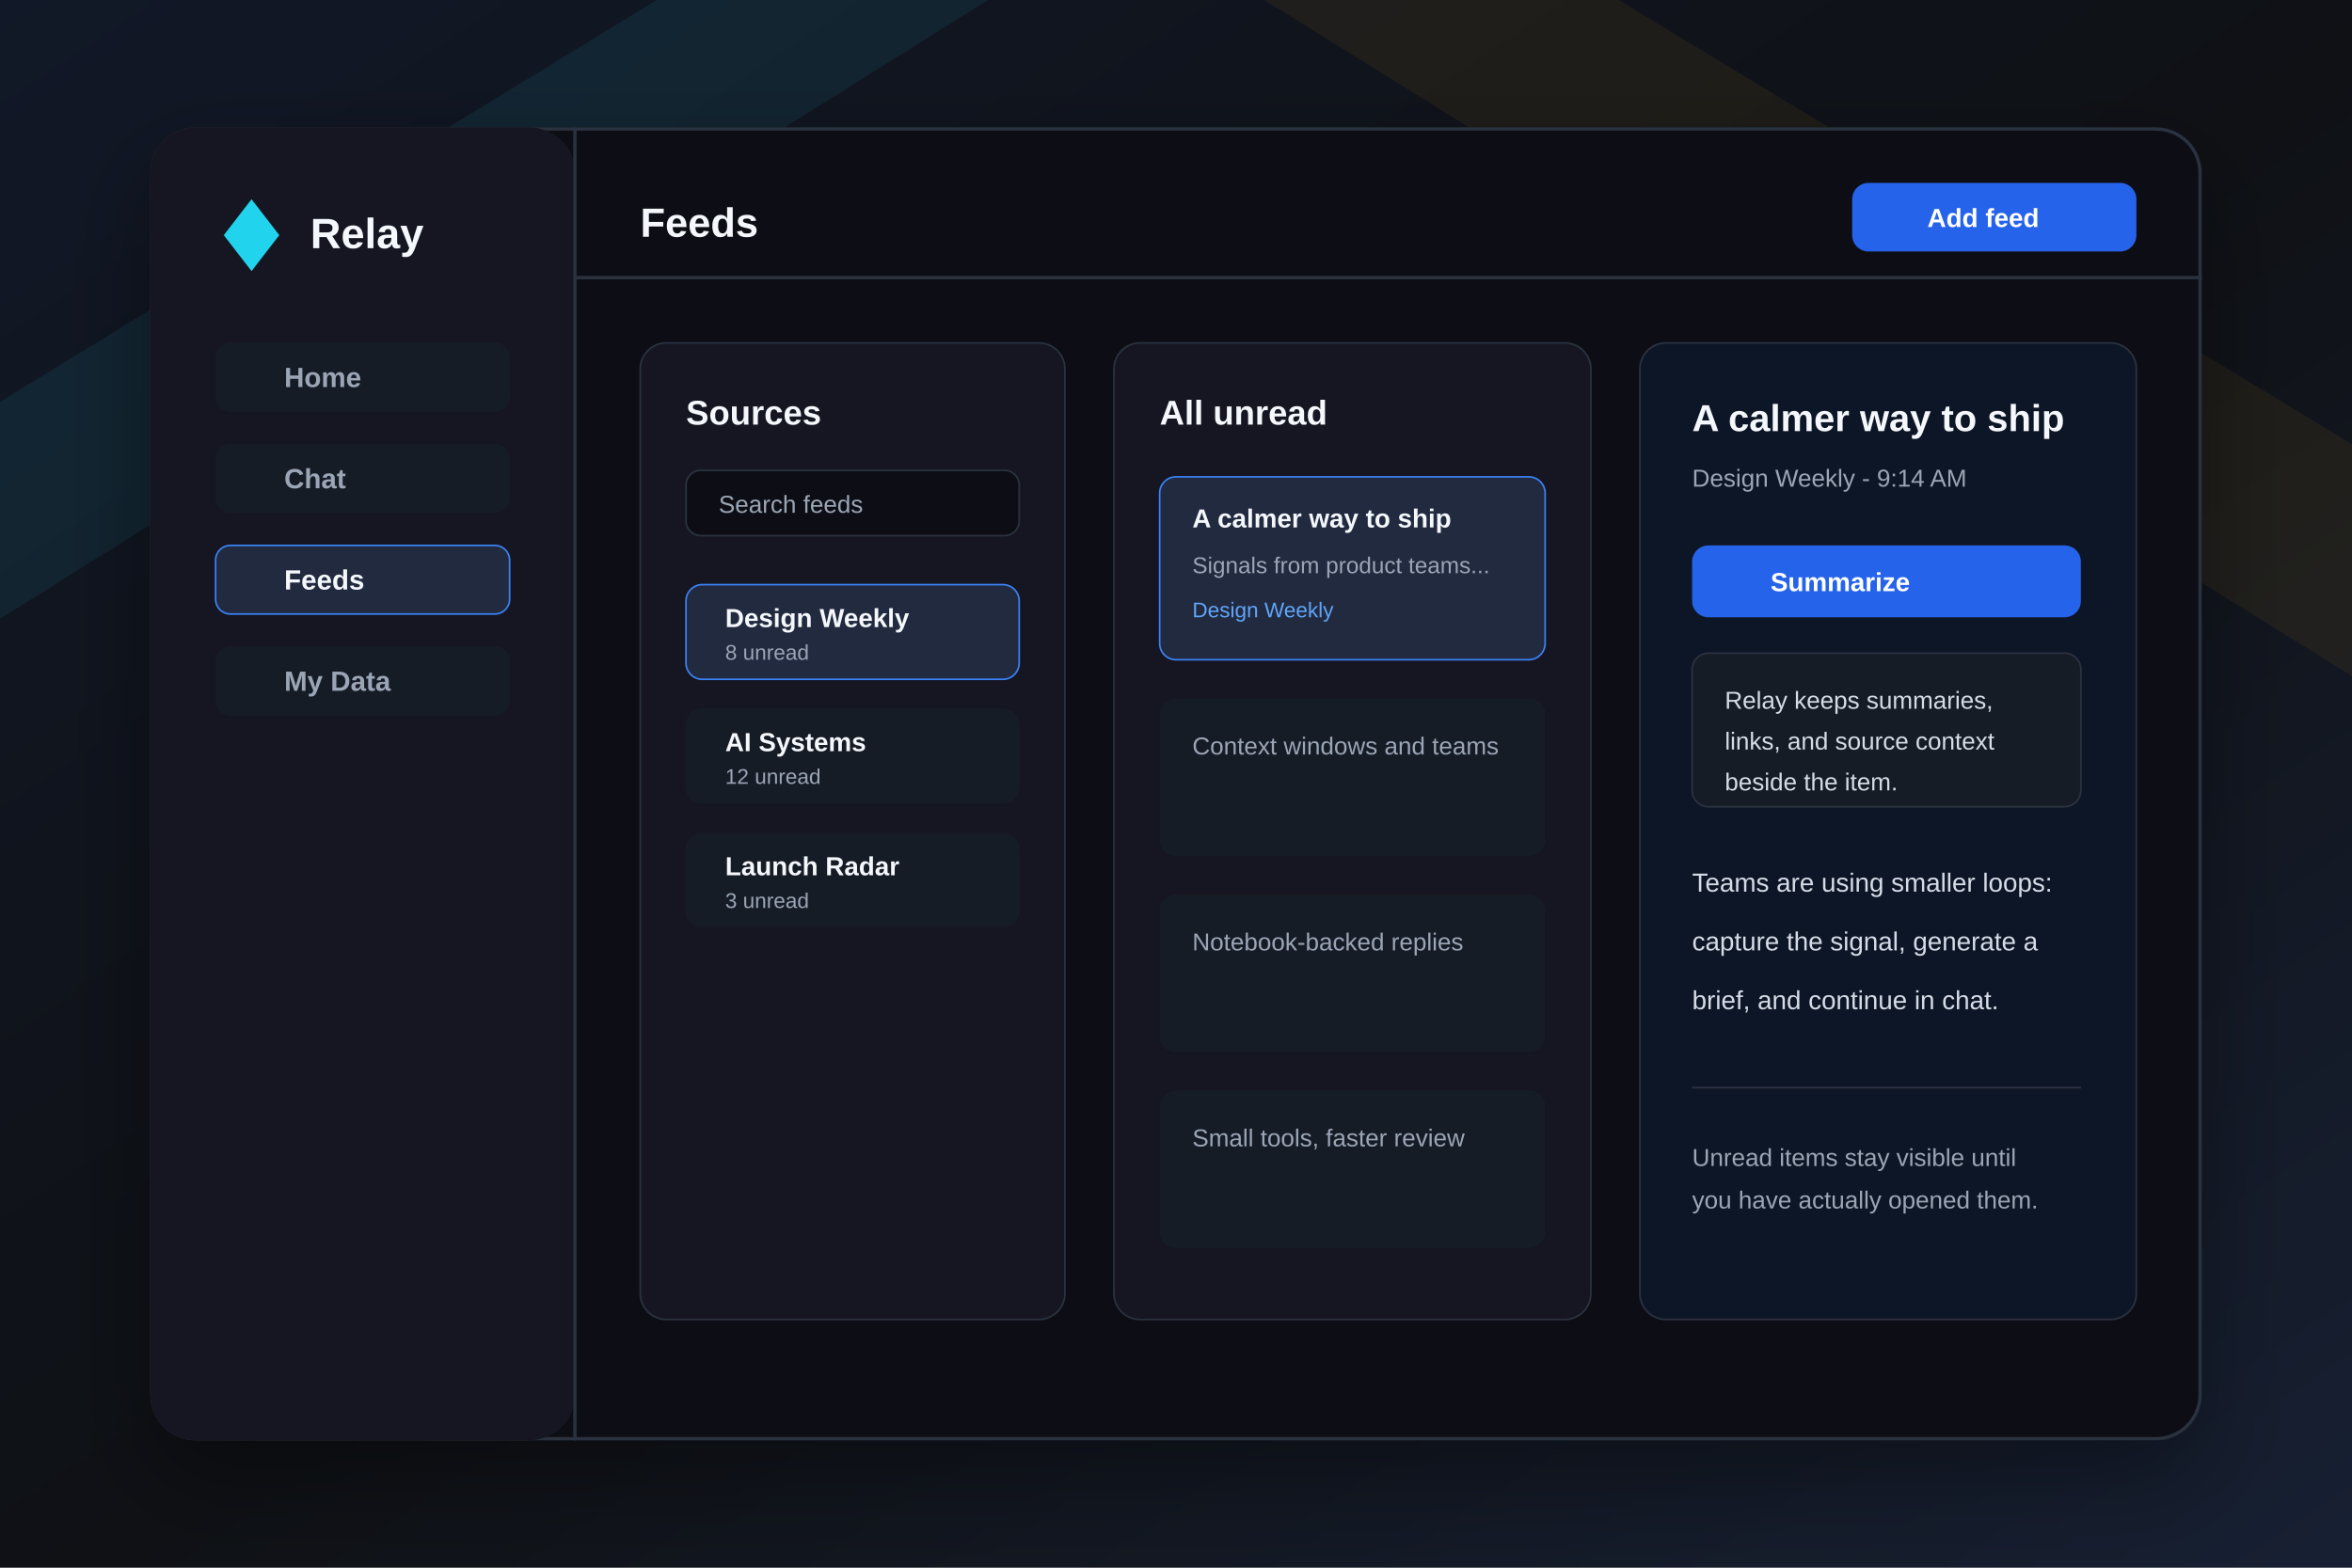
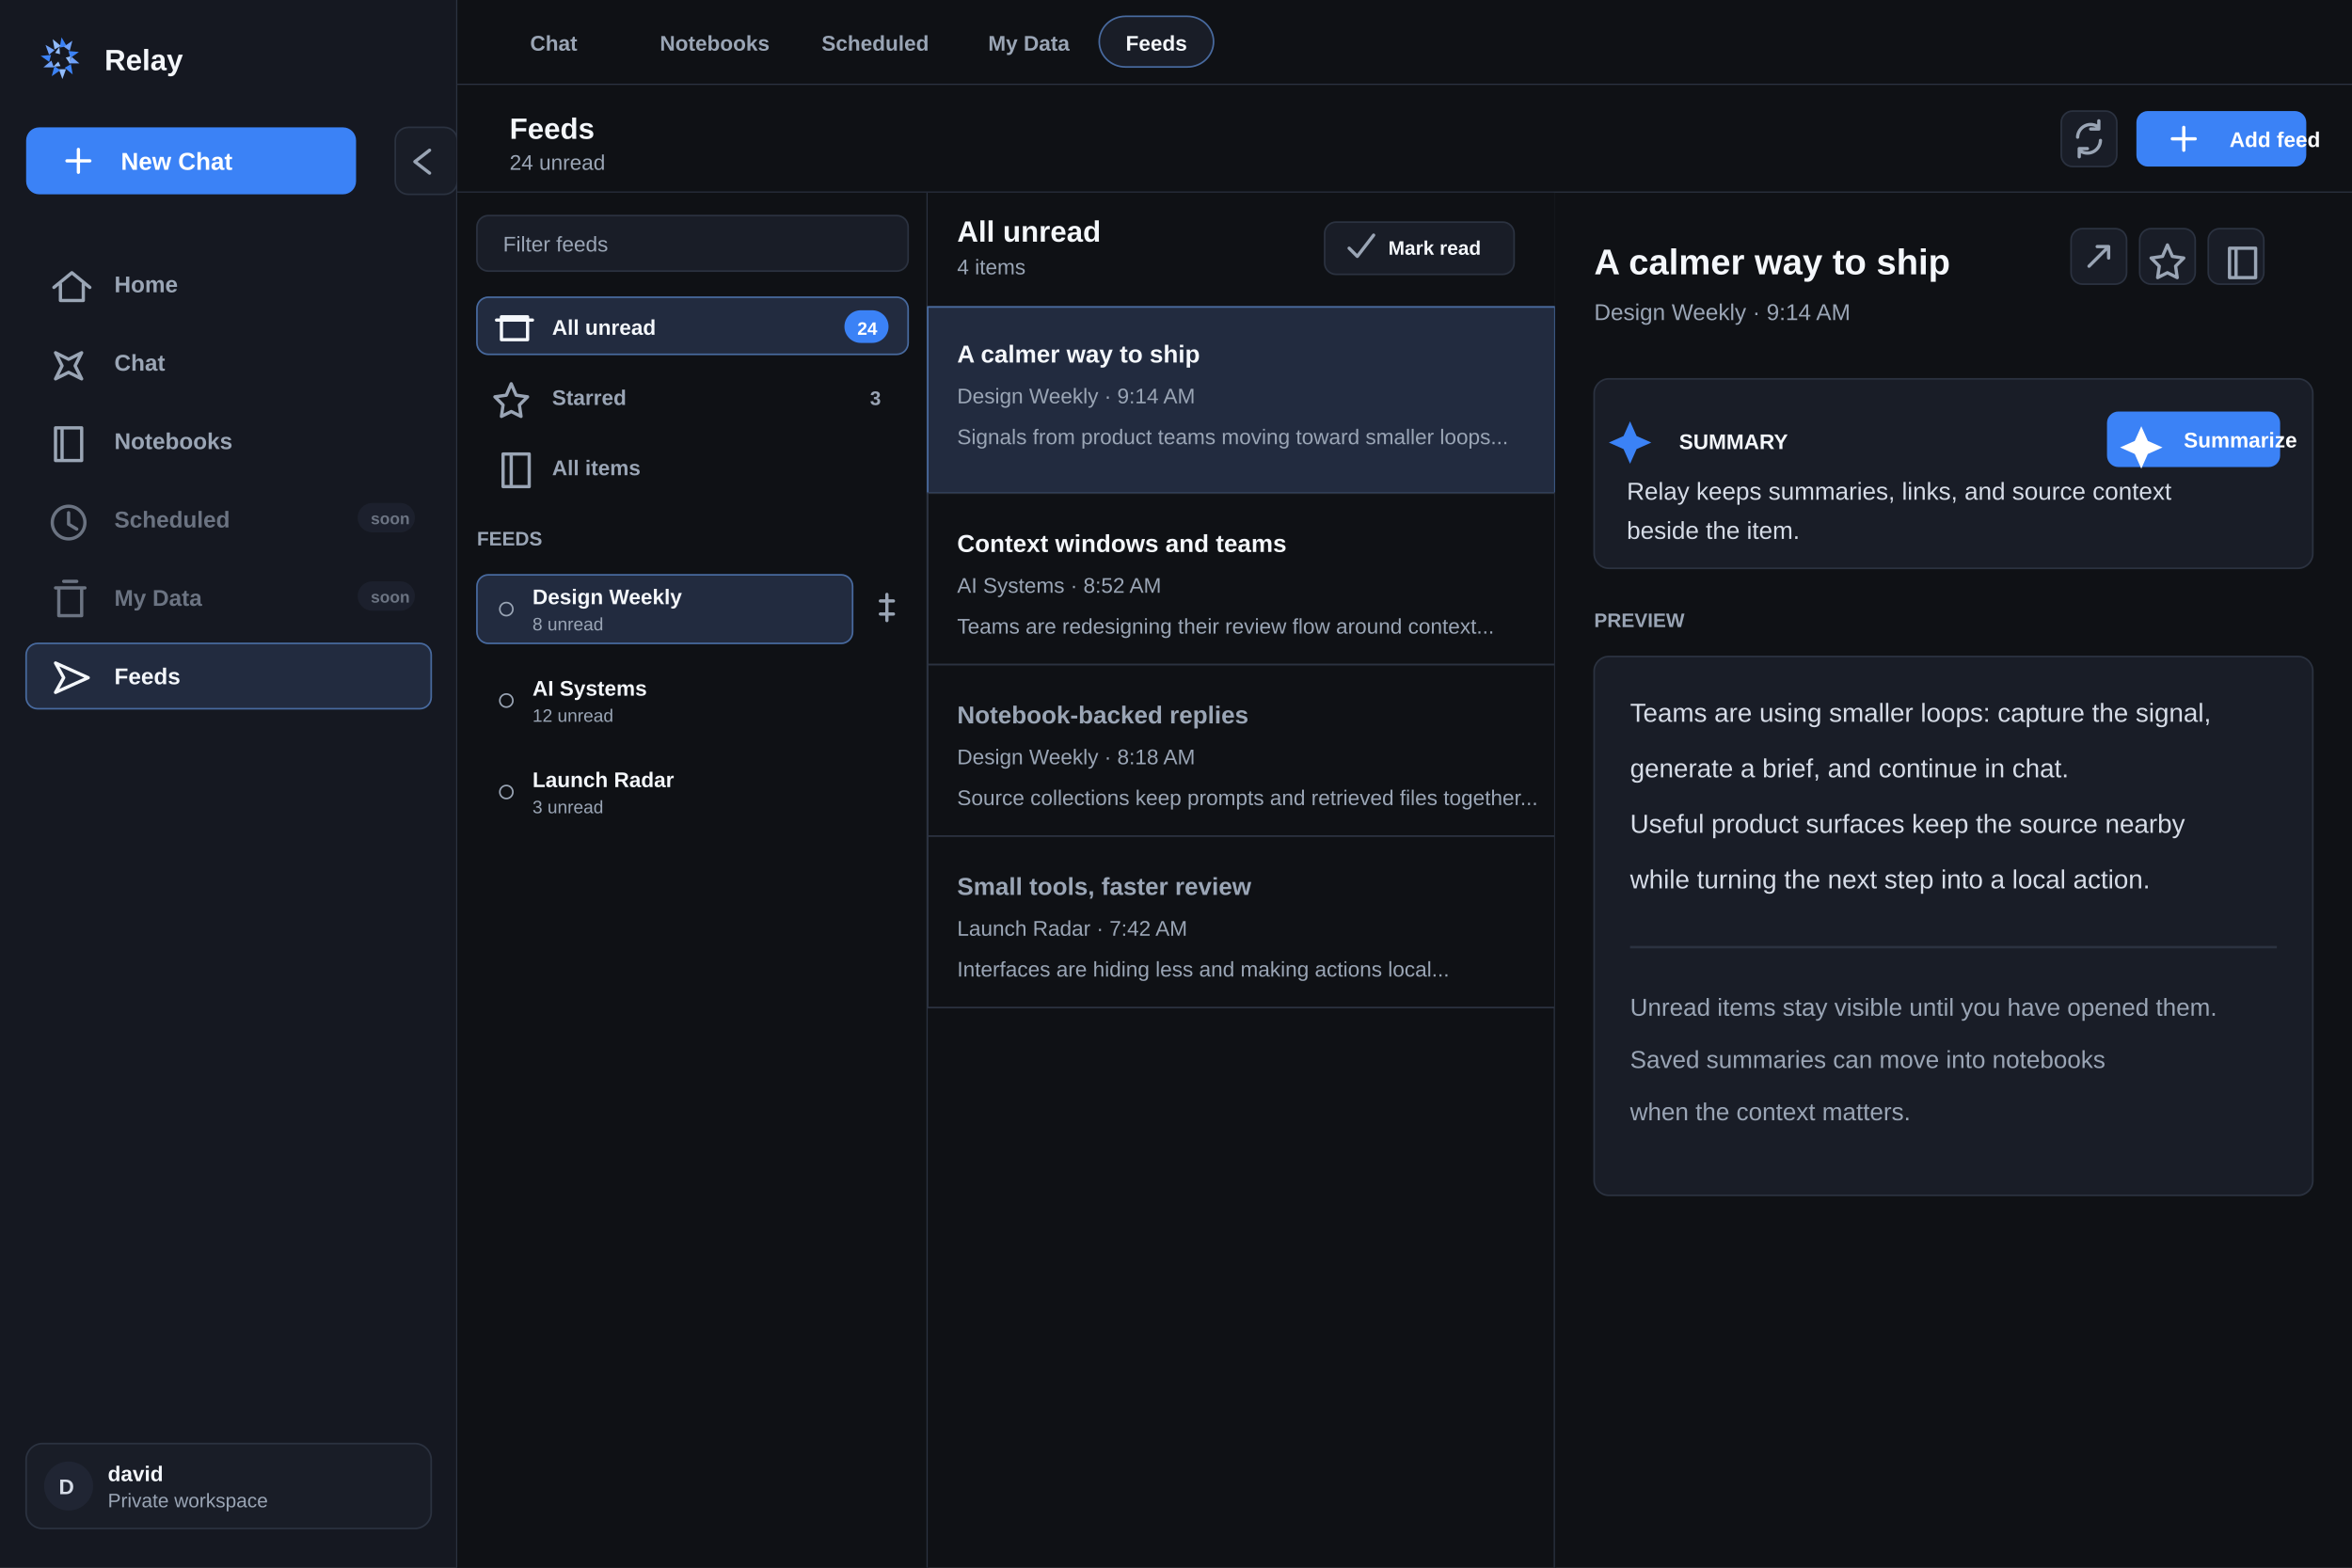
<svg xmlns="http://www.w3.org/2000/svg" width="1440" height="960" viewBox="0 0 1440 960" role="img" aria-labelledby="title desc">
  <defs>
-     <linearGradient id="bg" x1="0" y1="0" x2="1" y2="1">
-       <stop offset="0" stop-color="#111827" />
-       <stop offset=".52" stop-color="#0f1115" />
-       <stop offset="1" stop-color="#172033" />
-     </linearGradient>
-     <linearGradient id="facet" x1="0" y1="0" x2="1" y2="1">
-       <stop offset="0" stop-color="#60a5fa" />
-       <stop offset=".5" stop-color="#22d3ee" />
-       <stop offset="1" stop-color="#f1c27d" />
-     </linearGradient>
-     <filter id="shadow" x="-20%" y="-20%" width="140%" height="140%">
-       <feDropShadow dx="0" dy="24" stdDeviation="28" flood-color="#000000" flood-opacity="0.35" />
-     </filter>
+     <symbol id="relay-logo" viewBox="0 0 140 140">
+       <polygon points="11 0 22 30 0 30" transform="translate(60 4) rotate(-10 11 15)" fill="#3b82f6" />
+       <polygon points="11 0 22 30 0 30" transform="translate(82 12) rotate(35 11 15)" fill="#6fa1f8" />
+       <polygon points="11 0 22 30 0 30" transform="translate(96 38) rotate(75 11 15)" fill="#3b82f6" />
+       <polygon points="11 0 22 30 0 30" transform="translate(98 64) rotate(110 11 15)" fill="#6fa1f8" />
+       <polygon points="11 0 22 30 0 30" transform="translate(84 90) rotate(150 11 15)" fill="#3b82f6" />
+       <polygon points="11 0 22 30 0 30" transform="translate(60 102) rotate(180 11 15)" fill="#93bdfb" />
+       <polygon points="11 0 22 30 0 30" transform="translate(36 96) rotate(215 11 15)" fill="#3b82f6" />
+       <polygon points="11 0 22 30 0 30" transform="translate(16 76) rotate(250 11 15)" fill="#6fa1f8" />
+       <polygon points="11 0 22 30 0 30" transform="translate(8 50) rotate(285 11 15)" fill="#3b82f6" />
+       <polygon points="11 0 22 30 0 30" transform="translate(18 24) rotate(320 11 15)" fill="#6fa1f8" />
+       <polygon points="11 0 22 30 0 30" transform="translate(38 8) rotate(-30 11 15)" fill="#93bdfb" />
+       <polygon points="11 0 22 30 0 30" transform="translate(50 34) rotate(15 11 15) scale(.7)" fill="#93bdfb" />
+       <polygon points="11 0 22 30 0 30" transform="translate(76 56) rotate(165 11 15) scale(.7)" fill="#93bdfb" />
+       <polygon points="11 0 22 30 0 30" transform="translate(44 70) rotate(245 11 15) scale(.7)" fill="#93bdfb" />
+       <circle cx="70" cy="70" r="6" fill="#191d27" />
+     </symbol>
+     <style>
+       .text { fill: #f4f7fb; }
+       .muted { fill: #9aa5b5; }
+       .soft-text { fill: #d6dce7; }
+       .divider { stroke: #2b3240; stroke-width: 1.5; }
+       .icon { fill: none; stroke: #9aa5b5; stroke-width: 2; stroke-linecap: round; stroke-linejoin: round; }
+       .icon-light { fill: none; stroke: #f4f7fb; stroke-width: 2; stroke-linecap: round; stroke-linejoin: round; }
+       .icon-primary { fill: none; stroke: #ffffff; stroke-width: 2; stroke-linecap: round; stroke-linejoin: round; }
+     </style>
  </defs>
-   <rect width="1440" height="960" fill="url(#bg)" />
-   <path d="M0 246 402 0h203L0 379z" fill="#22d3ee" opacity=".08" />
-   <path d="m991 0 449 272v142L774 0z" fill="#f59e0b" opacity=".07" />
-   <g filter="url(#shadow)">
-     <rect x="92" y="78" width="1256" height="804" rx="28" fill="#0f1115" />
-     <rect x="93" y="79" width="1254" height="802" rx="27" fill="none" stroke="#2b3240" stroke-width="2" />
-     <rect x="92" y="78" width="260" height="804" rx="28" fill="#151821" />
-     <path d="M352 78v804M352 170h996" stroke="#2b3240" stroke-width="2" />
-     <g transform="translate(132 122)">
-       <path d="M22 0 39 22 22 44 5 22Z" fill="#22d3ee" />
-       <text x="58" y="30" fill="#f4f7fb" font-family="Arial" font-size="26" font-weight="740">Relay</text>
-     </g>
-     <rect x="132" y="210" width="180" height="42" rx="9" fill="#191d27" />
-     <rect x="132" y="272" width="180" height="42" rx="9" fill="#191d27" />
-     <rect x="132" y="334" width="180" height="42" rx="9" fill="#222b3f" stroke="#3b82f6" />
-     <rect x="132" y="396" width="180" height="42" rx="9" fill="#191d27" />
-     <g fill="#9aa5b5" font-family="Arial" font-size="17" font-weight="600">
-       <text x="174" y="237">Home</text>
-       <text x="174" y="299">Chat</text>
-       <text x="174" y="361" fill="#f4f7fb">Feeds</text>
-       <text x="174" y="423">My Data</text>
-     </g>
-     <g transform="translate(392 112)" font-family="Arial">
-       <text x="0" y="33" fill="#f4f7fb" font-size="25" font-weight="740">Feeds</text>
-       <rect x="742" y="0" width="174" height="42" rx="10" fill="#2563eb" />
-       <text x="788" y="27" fill="#fff" font-size="16" font-weight="700">Add feed</text>
-     </g>
-     <g transform="translate(392 210)" font-family="Arial">
-       <rect width="260" height="598" rx="16" fill="#151821" stroke="#2b3240" />
-       <text x="28" y="50" fill="#f4f7fb" font-size="21" font-weight="720">Sources</text>
-       <rect x="28" y="78" width="204" height="40" rx="9" fill="#0f1115" stroke="#2b3240" />
-       <text x="48" y="104" fill="#9aa5b5" font-size="15">Search feeds</text>
-       <rect x="28" y="148" width="204" height="58" rx="10" fill="#222b3f" stroke="#3b82f6" />
-       <text x="52" y="174" fill="#f4f7fb" font-size="16" font-weight="700">Design Weekly</text>
-       <text x="52" y="194" fill="#9aa5b5" font-size="13">8 unread</text>
-       <rect x="28" y="224" width="204" height="58" rx="10" fill="#191d27" />
-       <text x="52" y="250" fill="#f4f7fb" font-size="16" font-weight="700">AI Systems</text>
-       <text x="52" y="270" fill="#9aa5b5" font-size="13">12 unread</text>
-       <rect x="28" y="300" width="204" height="58" rx="10" fill="#191d27" />
-       <text x="52" y="326" fill="#f4f7fb" font-size="16" font-weight="700">Launch Radar</text>
-       <text x="52" y="346" fill="#9aa5b5" font-size="13">3 unread</text>
-     </g>
-     <g transform="translate(682 210)" font-family="Arial">
-       <rect width="292" height="598" rx="16" fill="#151821" stroke="#2b3240" />
-       <text x="28" y="50" fill="#f4f7fb" font-size="21" font-weight="720">All unread</text>
-       <g>
-         <rect x="28" y="82" width="236" height="112" rx="10" fill="#222b3f" stroke="#3b82f6" />
-         <text x="48" y="113" fill="#f4f7fb" font-size="16" font-weight="700">A calmer way to ship</text>
-         <text x="48" y="141" fill="#9aa5b5" font-size="14">Signals from product teams...</text>
-         <text x="48" y="168" fill="#60a5fa" font-size="13">Design Weekly</text>
-       </g>
-       <g fill="#191d27">
-         <rect x="28" y="218" width="236" height="96" rx="10" />
-         <rect x="28" y="338" width="236" height="96" rx="10" />
-         <rect x="28" y="458" width="236" height="96" rx="10" />
-       </g>
-       <g fill="#9aa5b5" font-size="15">
-         <text x="48" y="252">Context windows and teams</text>
-         <text x="48" y="372">Notebook-backed replies</text>
-         <text x="48" y="492">Small tools, faster review</text>
-       </g>
-     </g>
-     <g transform="translate(1004 210)" font-family="Arial">
-       <rect width="304" height="598" rx="16" fill="#111827" stroke="#2b3240" />
-       <text x="32" y="54" fill="#f4f7fb" font-size="23" font-weight="740">A calmer way to ship</text>
-       <text x="32" y="88" fill="#9aa5b5" font-size="15">Design Weekly - 9:14 AM</text>
-       <rect x="32" y="124" width="238" height="44" rx="10" fill="#2563eb" />
-       <text x="80" y="152" fill="#fff" font-size="16" font-weight="700">Summarize</text>
-       <rect x="32" y="190" width="238" height="94" rx="10" fill="#191d27" stroke="#2b3240" />
-       <text x="52" y="224" fill="#d6dce7" font-size="15">Relay keeps summaries,</text>
-       <text x="52" y="249" fill="#d6dce7" font-size="15">links, and source context</text>
-       <text x="52" y="274" fill="#d6dce7" font-size="15">beside the item.</text>
-       <text x="32" y="336" fill="#d6dce7" font-size="16">Teams are using smaller loops:</text>
-       <text x="32" y="372" fill="#d6dce7" font-size="16">capture the signal, generate a</text>
-       <text x="32" y="408" fill="#d6dce7" font-size="16">brief, and continue in chat.</text>
-       <path d="M32 456h238" stroke="#2b3240" />
-       <text x="32" y="504" fill="#9aa5b5" font-size="15">Unread items stay visible until</text>
-       <text x="32" y="530" fill="#9aa5b5" font-size="15">you have actually opened them.</text>
+   <rect width="1440" height="960" fill="#0f1115" />
+   <rect width="280" height="960" fill="#151821" />
+   <path d="M280 0v960" class="divider" />
+   <g font-family="Arial">
+     <g transform="translate(24 22)">
+       <svg width="28" height="28" viewBox="0 0 140 140">
+         <use href="#relay-logo" />
+       </svg>
+       <text x="40" y="21" class="text" font-size="18" font-weight="700">Relay</text>
+     </g>
+     <g transform="translate(16 78)">
+       <rect width="202" height="41" rx="8" fill="#3b82f6" />
+       <path d="M25 20.5h14M32 13.5v14" class="icon-primary" />
+       <text x="58" y="26" fill="#ffffff" font-size="15" font-weight="650">New Chat</text>
+       <rect x="226" width="38" height="41" rx="8" fill="#191d27" stroke="#2b3240" />
+       <path d="m247 14-9 7 9 7" class="icon" />
+     </g>
+     <g transform="translate(16 154)" font-size="14">
+       <g transform="translate(0 0)">
+         <path d="m17 22 11-9 11 9M21 20v10h14V20" class="icon" />
+         <text x="54" y="25" class="muted" font-weight="600">Home</text>
+       </g>
+       <g transform="translate(0 48)">
+         <path d="m18 14 4 8-4 8 8-4 8 4-4-8 4-8-8 4z" class="icon" />
+         <text x="54" y="25" class="muted" font-weight="600">Chat</text>
+       </g>
+       <g transform="translate(0 96)">
+         <path d="M18 12h16v20H18zM22 12v20" class="icon" />
+         <text x="54" y="25" class="muted" font-weight="600">Notebooks</text>
+       </g>
+       <g transform="translate(0 144)" opacity=".65">
+         <circle cx="26" cy="22" r="10" class="icon" />
+         <path d="M26 16v7l5 3" class="icon" />
+         <text x="54" y="25" class="muted" font-weight="600">Scheduled</text>
+         <rect x="203" y="10" width="35" height="18" rx="9" fill="#202533" />
+         <text x="211" y="23" class="muted" font-size="10" font-weight="700">soon</text>
+       </g>
+       <g transform="translate(0 192)" opacity=".65">
+         <path d="M18 14h18M20 14v17h14V14M23 10h8" class="icon" />
+         <text x="54" y="25" class="muted" font-weight="600">My Data</text>
+         <rect x="203" y="10" width="35" height="18" rx="9" fill="#202533" />
+         <text x="211" y="23" class="muted" font-size="10" font-weight="700">soon</text>
+       </g>
+       <g transform="translate(0 240)">
+         <rect width="248" height="40" rx="7" fill="#222b3f" stroke="#486a9f" />
+         <path d="m18 12 20 9-20 9 5-9z" class="icon-light" />
+         <text x="54" y="25" class="text" font-weight="650">Feeds</text>
+       </g>
+     </g>
+     <g transform="translate(16 884)">
+       <rect width="248" height="52" rx="10" fill="#191d27" stroke="#2b3240" />
+       <circle cx="26" cy="26" r="15" fill="#202533" />
+       <text x="20" y="31" fill="#d6dce7" font-size="13" font-weight="700">D</text>
+       <text x="50" y="23" class="text" font-size="13" font-weight="650">david</text>
+       <text x="50" y="39" class="muted" font-size="12">Private workspace</text>
+     </g>
+     <g transform="translate(280 0)">
+       <rect width="1160" height="52" fill="#0f1115" />
+       <path d="M0 52h1160" class="divider" />
+       <g transform="translate(24 10)" font-size="13" font-weight="650">
+         <text x="35" y="21" class="muted" text-anchor="middle">Chat</text>
+         <text x="100" y="21" class="muted">Notebooks</text>
+         <text x="199" y="21" class="muted">Scheduled</text>
+         <text x="301" y="21" class="muted">My Data</text>
+         <rect x="369" width="70" height="31" rx="16" fill="#191d27" stroke="#486a9f" />
+         <text x="404" y="21" class="text" text-anchor="middle">Feeds</text>
+       </g>
+     </g>
+     <g transform="translate(280 52)">
+       <rect width="1160" height="66" fill="#0f1115" />
+       <path d="M0 66h1160" class="divider" />
+       <text x="32" y="33" class="text" font-size="18" font-weight="700">Feeds</text>
+       <text x="32" y="52" class="muted" font-size="13">24 unread</text>
+       <g transform="translate(982 16)">
+         <rect width="34" height="34" rx="7" fill="#191d27" stroke="#2b3240" />
+         <path d="M24 18a8 8 0 0 1-13 6M10 16a8 8 0 0 1 13-6M23 6v5h-5M11 28v-5h5" class="icon" />
+         <rect x="46" width="104" height="34" rx="7" fill="#3b82f6" />
+         <path d="M68 17h14M75 10v14" class="icon-primary" />
+         <text x="103" y="22" fill="#ffffff" font-size="13" font-weight="700">Add feed</text>
+       </g>
+     </g>
+     <g transform="translate(280 118)">
+       <rect width="288" height="842" fill="#0f1115" />
+       <rect x="0" width="288" height="842" fill="#0f1115" />
+       <path d="M288 0v842" class="divider" />
+       <g transform="translate(12 14)">
+         <rect width="264" height="34" rx="7" fill="#191d27" stroke="#2b3240" />
+         <text x="16" y="22" class="muted" font-size="13">Filter feeds</text>
+       </g>
+       <g transform="translate(12 64)" font-size="13">
+         <rect width="264" height="35" rx="7" fill="#222b3f" stroke="#486a9f" />
+         <path d="M15 12h16v14H15zM12 14h22" class="icon-light" />
+         <text x="46" y="23" class="text" font-weight="650">All unread</text>
+         <rect x="225" y="8" width="27" height="20" rx="10" fill="#3b82f6" />
+         <text x="239" y="23" fill="#ffffff" font-size="11" font-weight="700" text-anchor="middle">24</text>
+         <g transform="translate(0 43)">
+           <rect width="264" height="35" rx="7" fill="transparent" />
+           <path d="m21 10 3 7 7 1-5 5 1 7-6-3-6 3 1-7-5-5 7-1z" class="icon" />
+           <text x="46" y="23" class="muted" font-weight="650">Starred</text>
+           <text x="244" y="23" class="muted" font-size="12" font-weight="700" text-anchor="middle">3</text>
+         </g>
+         <g transform="translate(0 86)">
+           <rect width="264" height="35" rx="7" fill="transparent" />
+           <path d="M16 10h16v20H16zM21 10v20" class="icon" />
+           <text x="46" y="23" class="muted" font-weight="650">All items</text>
+         </g>
+       </g>
+       <g transform="translate(12 216)">
+         <text class="muted" font-size="12" font-weight="750">FEEDS</text>
+         <g transform="translate(0 18)" font-size="13">
+           <rect width="230" height="42" rx="7" fill="#222b3f" stroke="#486a9f" />
+           <circle cx="18" cy="21" r="4" fill="none" stroke="#9aa5b5" />
+           <text x="34" y="18" class="text" font-weight="650">Design Weekly</text>
+           <text x="34" y="34" class="muted" font-size="11">8 unread</text>
+           <rect x="238" width="26" height="42" rx="7" fill="transparent" />
+           <path d="M247 16h8M251 12v16M247 24h8" class="icon" />
+           <rect y="56" width="230" height="42" rx="7" fill="transparent" />
+           <circle cx="18" cy="77" r="4" fill="none" stroke="#9aa5b5" />
+           <text x="34" y="74" class="text" font-weight="650">AI Systems</text>
+           <text x="34" y="90" class="muted" font-size="11">12 unread</text>
+           <rect y="112" width="230" height="42" rx="7" fill="transparent" />
+           <circle cx="18" cy="133" r="4" fill="none" stroke="#9aa5b5" />
+           <text x="34" y="130" class="text" font-weight="650">Launch Radar</text>
+           <text x="34" y="146" class="muted" font-size="11">3 unread</text>
+         </g>
+       </g>
+     </g>
+     <g transform="translate(568 118)">
+       <rect width="384" height="842" fill="#0f1115" />
+       <path d="M384 0v842" class="divider" />
+       <g transform="translate(0 0)">
+         <rect width="384" height="70" fill="#0f1115" />
+         <path d="M0 70h384" class="divider" />
+         <text x="18" y="30" class="text" font-size="18" font-weight="700">All unread</text>
+         <text x="18" y="50" class="muted" font-size="13">4 items</text>
+         <rect x="243" y="18" width="116" height="32" rx="7" fill="#191d27" stroke="#2b3240" />
+         <path d="M258 34l5 5 10-13" class="icon" />
+         <text x="282" y="38" class="text" font-size="12" font-weight="650">Mark read</text>
+       </g>
+       <g transform="translate(0 70)" font-size="13">
+         <rect width="384" height="114" fill="#222b3f" stroke="#486a9f" />
+         <text x="18" y="34" class="text" font-size="15" font-weight="700">A calmer way to ship</text>
+         <text x="18" y="59" class="muted">Design Weekly · 9:14 AM</text>
+         <text x="18" y="84" class="muted">Signals from product teams moving toward smaller loops...</text>
+         <rect y="114" width="384" height="105" fill="#0f1115" stroke="#2b3240" />
+         <text x="18" y="150" class="text" font-size="15" font-weight="700">Context windows and teams</text>
+         <text x="18" y="175" class="muted">AI Systems · 8:52 AM</text>
+         <text x="18" y="200" class="muted">Teams are redesigning their review flow around context...</text>
+         <rect y="219" width="384" height="105" fill="#0f1115" stroke="#2b3240" />
+         <text x="18" y="255" class="muted" font-size="15" font-weight="700">Notebook-backed replies</text>
+         <text x="18" y="280" class="muted">Design Weekly · 8:18 AM</text>
+         <text x="18" y="305" class="muted">Source collections keep prompts and retrieved files together...</text>
+         <rect y="324" width="384" height="105" fill="#0f1115" stroke="#2b3240" />
+         <text x="18" y="360" class="muted" font-size="15" font-weight="700">Small tools, faster review</text>
+         <text x="18" y="385" class="muted">Launch Radar · 7:42 AM</text>
+         <text x="18" y="410" class="muted">Interfaces are hiding less and making actions local...</text>
+       </g>
+     </g>
+     <g transform="translate(952 118)">
+       <rect width="488" height="842" fill="#0f1115" />
+       <g transform="translate(24 22)">
+         <g>
+           <text x="0" y="28" class="text" font-size="22" font-weight="740">A calmer way to ship</text>
+           <text x="0" y="56" class="muted" font-size="14">Design Weekly · 9:14 AM</text>
+           <g transform="translate(292 0)">
+             <rect width="34" height="34" rx="7" fill="#191d27" stroke="#2b3240" />
+             <path d="M11 23 23 11M16 11h7v7" class="icon" />
+             <rect x="42" width="34" height="34" rx="7" fill="#191d27" stroke="#2b3240" />
+             <path d="m59 10 3 7 7 1-5 5 1 7-6-3-6 3 1-7-5-5 7-1z" class="icon" />
+             <rect x="84" width="34" height="34" rx="7" fill="#191d27" stroke="#2b3240" />
+             <path d="M97 12h16v18H97zM101 12v18" class="icon" />
+           </g>
+         </g>
+         <g transform="translate(0 92)">
+           <rect width="440" height="116" rx="9" fill="#191d27" stroke="#2b3240" />
+           <path d="m22 26 4 9 9 4-9 4-4 9-4-9-9-4 9-4z" fill="#3b82f6" />
+           <text x="52" y="43" class="text" font-size="13" font-weight="750">SUMMARY</text>
+           <text x="20" y="74" class="soft-text" font-size="15">Relay keeps summaries, links, and source context</text>
+           <text x="20" y="98" class="soft-text" font-size="15">beside the item.</text>
+           <rect x="314" y="20" width="106" height="34" rx="7" fill="#3b82f6" />
+           <path d="m335 29 4 9 9 4-9 4-4 9-4-9-9-4 9-4z" fill="#ffffff" />
+           <text x="361" y="42" fill="#ffffff" font-size="13" font-weight="700">Summarize</text>
+         </g>
+         <g transform="translate(0 244)">
+           <text y="0" class="muted" font-size="12" font-weight="750">PREVIEW</text>
+           <rect y="18" width="440" height="330" rx="9" fill="#191d27" stroke="#2b3240" />
+           <text x="22" y="58" class="soft-text" font-size="16">Teams are using smaller loops: capture the signal,</text>
+           <text x="22" y="92" class="soft-text" font-size="16">generate a brief, and continue in chat.</text>
+           <text x="22" y="126" class="soft-text" font-size="16">Useful product surfaces keep the source nearby</text>
+           <text x="22" y="160" class="soft-text" font-size="16">while turning the next step into a local action.</text>
+           <path d="M22 196h396" class="divider" />
+           <text x="22" y="238" class="muted" font-size="15">Unread items stay visible until you have opened them.</text>
+           <text x="22" y="270" class="muted" font-size="15">Saved summaries can move into notebooks</text>
+           <text x="22" y="302" class="muted" font-size="15">when the context matters.</text>
+         </g>
+       </g>
    </g>
  </g>
</svg>
